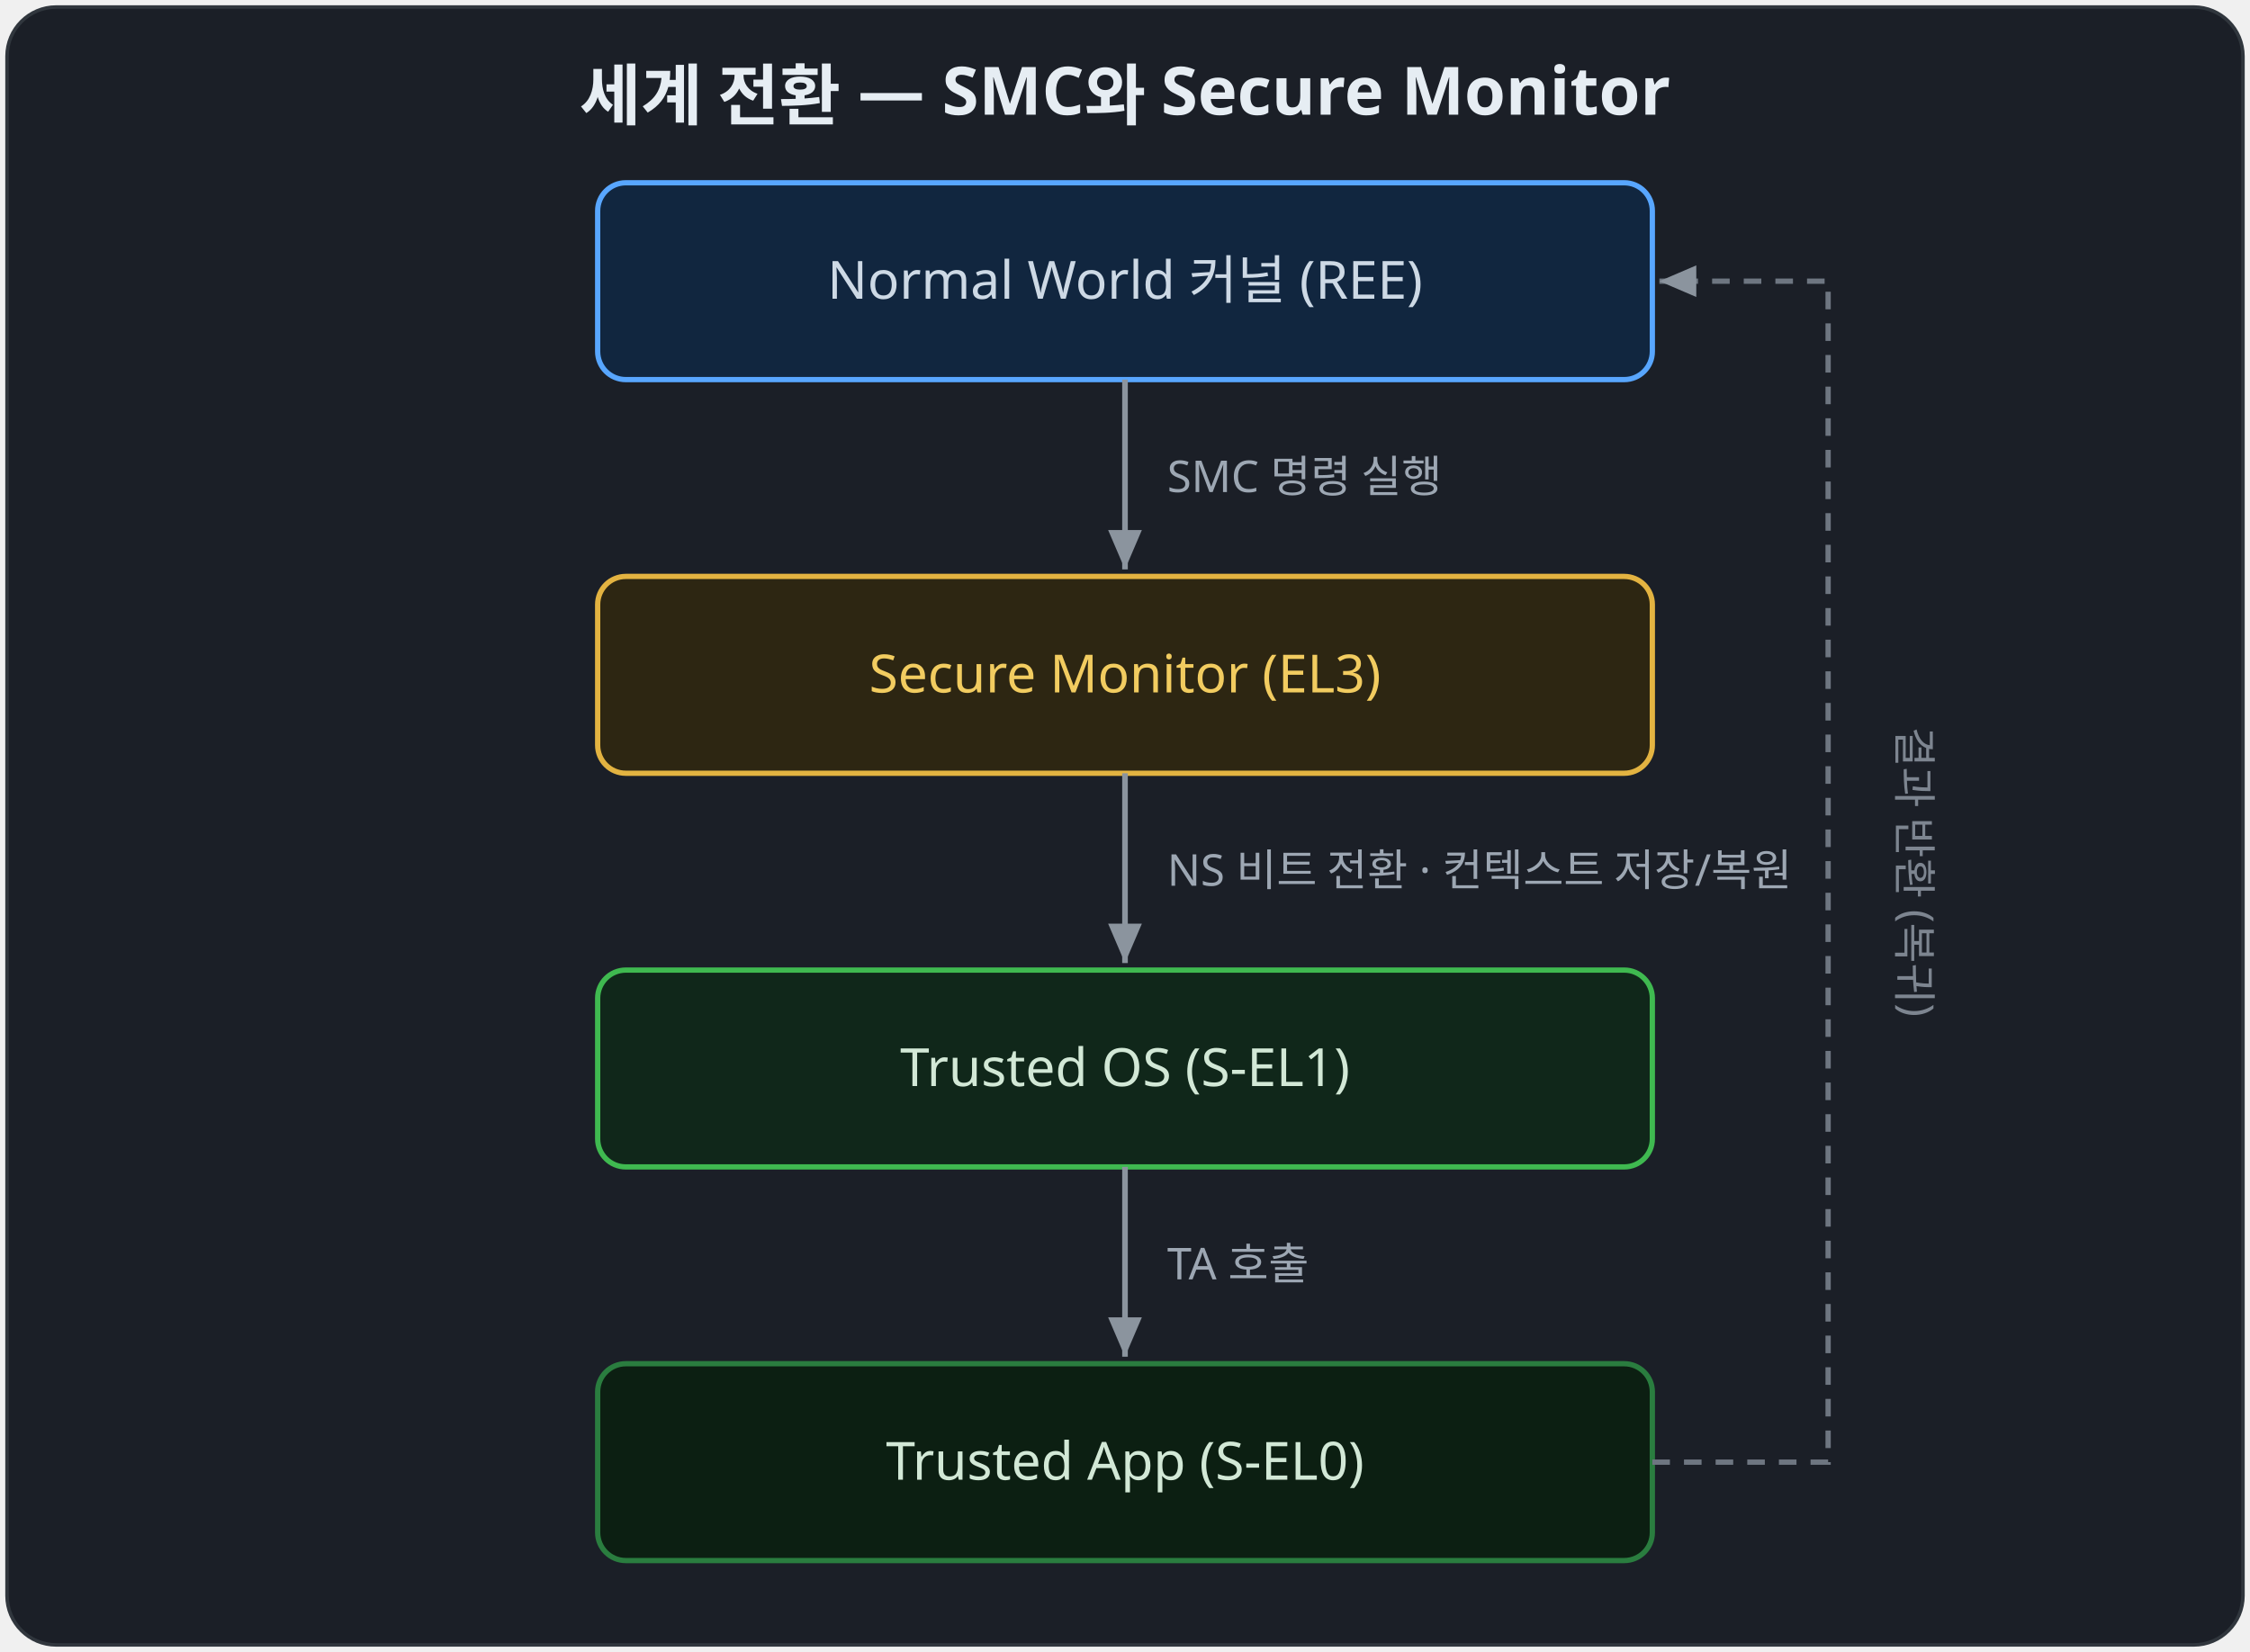
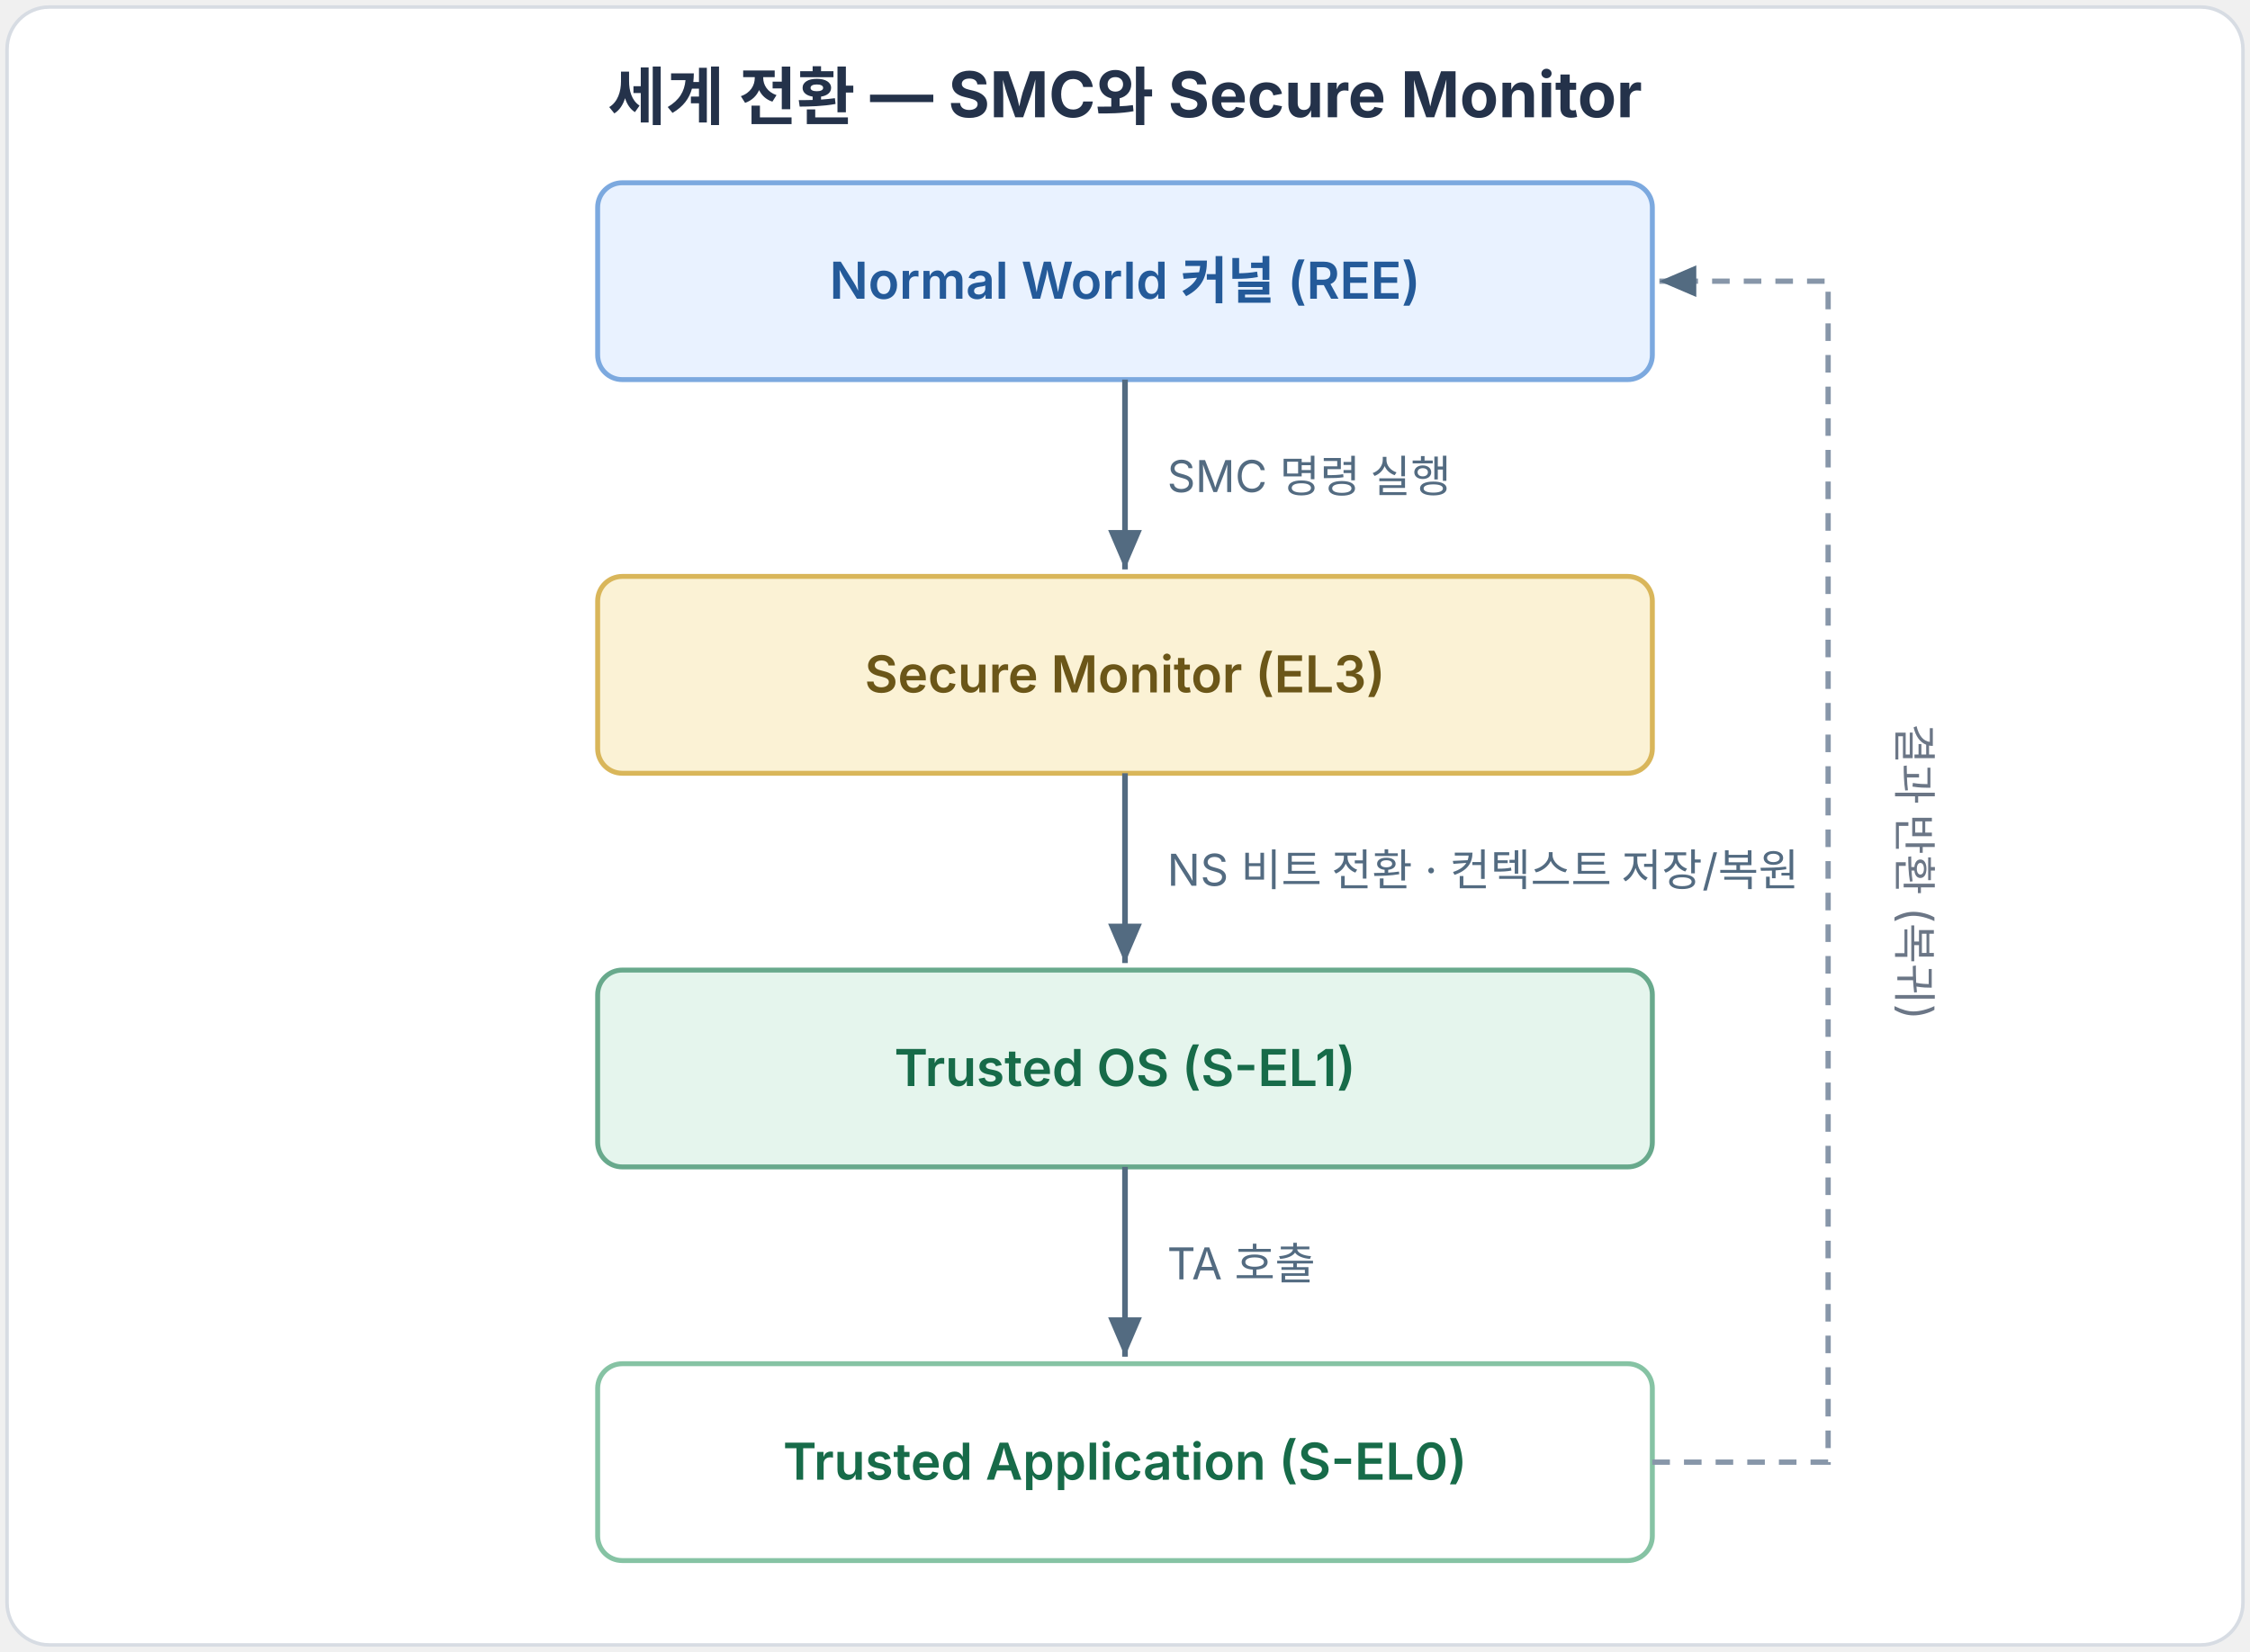
- <svg xmlns="http://www.w3.org/2000/svg" viewBox="0 0 640 470" font-family="'Segoe UI','Malgun Gothic','Apple SD Gothic Neo',system-ui,sans-serif" role="img" aria-labelledby="t2">
+ <svg xmlns="http://www.w3.org/2000/svg" viewBox="0 0 640 470" font-family="-apple-system,system-ui,'Segoe UI','Malgun Gothic','Apple SD Gothic Neo',sans-serif" role="img" aria-labelledby="t2">
  <defs>
    <marker id="ah2" markerWidth="9" markerHeight="9" refX="7" refY="3" orient="auto-start-reverse" markerUnits="strokeWidth">
-       <path d="M0,0 L7,3 L0,6 Z" fill="#8b949e" />
+       <path d="M0,0 L7,3 L0,6 Z" fill="#536B81" />
    </marker>
  </defs>
-   <rect x="2" y="2" width="636" height="466" rx="14" fill="#1b1f27" stroke="#30363d" />
-   <text x="320" y="34" text-anchor="middle" fill="#e6edf3" font-size="19" font-weight="600">세계 전환 — SMC와 Secure Monitor</text>
-   <rect x="170" y="52" width="300" height="56" rx="8" fill="#11263f" stroke="#58a6ff" stroke-width="1.5" />
-   <text x="320" y="85" text-anchor="middle" fill="#cdd9e5" font-size="15">Normal World 커널 (REE)</text>
-   <rect x="170" y="164" width="300" height="56" rx="8" fill="#2d2612" stroke="#e3b341" stroke-width="1.5" />
-   <text x="320" y="197" text-anchor="middle" fill="#f2cc60" font-size="15">Secure Monitor (EL3)</text>
-   <rect x="170" y="276" width="300" height="56" rx="8" fill="#10271a" stroke="#3fb950" stroke-width="1.5" />
-   <text x="320" y="309" text-anchor="middle" fill="#d2e8d6" font-size="15">Trusted OS (S-EL1)</text>
-   <rect x="170" y="388" width="300" height="56" rx="8" fill="#0c1f12" stroke="#2a7d3f" stroke-width="1.5" />
-   <text x="320" y="421" text-anchor="middle" fill="#d2e8d6" font-size="15">Trusted App (S-EL0)</text>
-   <line x1="320" y1="108" x2="320" y2="162" stroke="#8b949e" stroke-width="1.6" marker-end="url(#ah2)" />
-   <text x="332" y="140" fill="#9da7b3" font-size="12.5">SMC 명령 실행</text>
-   <line x1="320" y1="220" x2="320" y2="274" stroke="#8b949e" stroke-width="1.6" marker-end="url(#ah2)" />
-   <text x="332" y="252" fill="#9da7b3" font-size="12.5">NS 비트 전환 · 컨텍스트 저장/복원</text>
-   <line x1="320" y1="332" x2="320" y2="386" stroke="#8b949e" stroke-width="1.6" marker-end="url(#ah2)" />
-   <text x="332" y="364" fill="#9da7b3" font-size="12.5">TA 호출</text>
-   <path d="M470,416 H520 V80 H472" fill="none" stroke="#6e7681" stroke-width="1.5" stroke-dasharray="5 4" marker-end="url(#ah2)" />
-   <text transform="translate(540,248) rotate(90)" text-anchor="middle" fill="#7d8590" font-size="12.5">결과 반환 (복귀)</text>
+   <rect x="2" y="2" width="636" height="466" rx="12" fill="#ffffff" stroke="#d7dce3" />
+   <text x="320" y="34" text-anchor="middle" fill="#24324a" font-size="18" font-weight="700">세계 전환 — SMC와 Secure Monitor</text>
+   <rect x="170" y="52" width="300" height="56" rx="7" fill="#E9F2FF" stroke="#7CA9DF" stroke-width="1.4" />
+   <text x="320" y="85" text-anchor="middle" fill="#245A99" font-size="14.5" font-weight="600">Normal World 커널 (REE)</text>
+   <rect x="170" y="164" width="300" height="56" rx="7" fill="#FBF2D5" stroke="#D9B65A" stroke-width="1.4" />
+   <text x="320" y="197" text-anchor="middle" fill="#6B5618" font-size="14.5" font-weight="600">Secure Monitor (EL3)</text>
+   <rect x="170" y="276" width="300" height="56" rx="7" fill="#E5F5ED" stroke="#68A98C" stroke-width="1.4" />
+   <text x="320" y="309" text-anchor="middle" fill="#176B49" font-size="14.5" font-weight="600">Trusted OS (S-EL1)</text>
+   <rect x="170" y="388" width="300" height="56" rx="7" fill="#ffffff" stroke="#86C3A4" stroke-width="1.4" />
+   <text x="320" y="421" text-anchor="middle" fill="#176B49" font-size="14.5" font-weight="600">Trusted Application (S-EL0)</text>
+   <line x1="320" y1="108" x2="320" y2="162" stroke="#536B81" stroke-width="1.6" marker-end="url(#ah2)" />
+   <text x="332" y="140" fill="#536B81" font-size="12.5">SMC 명령 실행</text>
+   <line x1="320" y1="220" x2="320" y2="274" stroke="#536B81" stroke-width="1.6" marker-end="url(#ah2)" />
+   <text x="332" y="252" fill="#536B81" font-size="12.5">NS 비트 전환 · 컨텍스트 저장/복원</text>
+   <line x1="320" y1="332" x2="320" y2="386" stroke="#536B81" stroke-width="1.6" marker-end="url(#ah2)" />
+   <text x="332" y="364" fill="#536B81" font-size="12.5">TA 호출</text>
+   <path d="M470,416 H520 V80 H472" fill="none" stroke="#8796A9" stroke-width="1.5" stroke-dasharray="5 4" marker-end="url(#ah2)" />
+   <text transform="translate(540,248) rotate(90)" text-anchor="middle" fill="#6b7686" font-size="12.5">결과 반환 (복귀)</text>
</svg>
